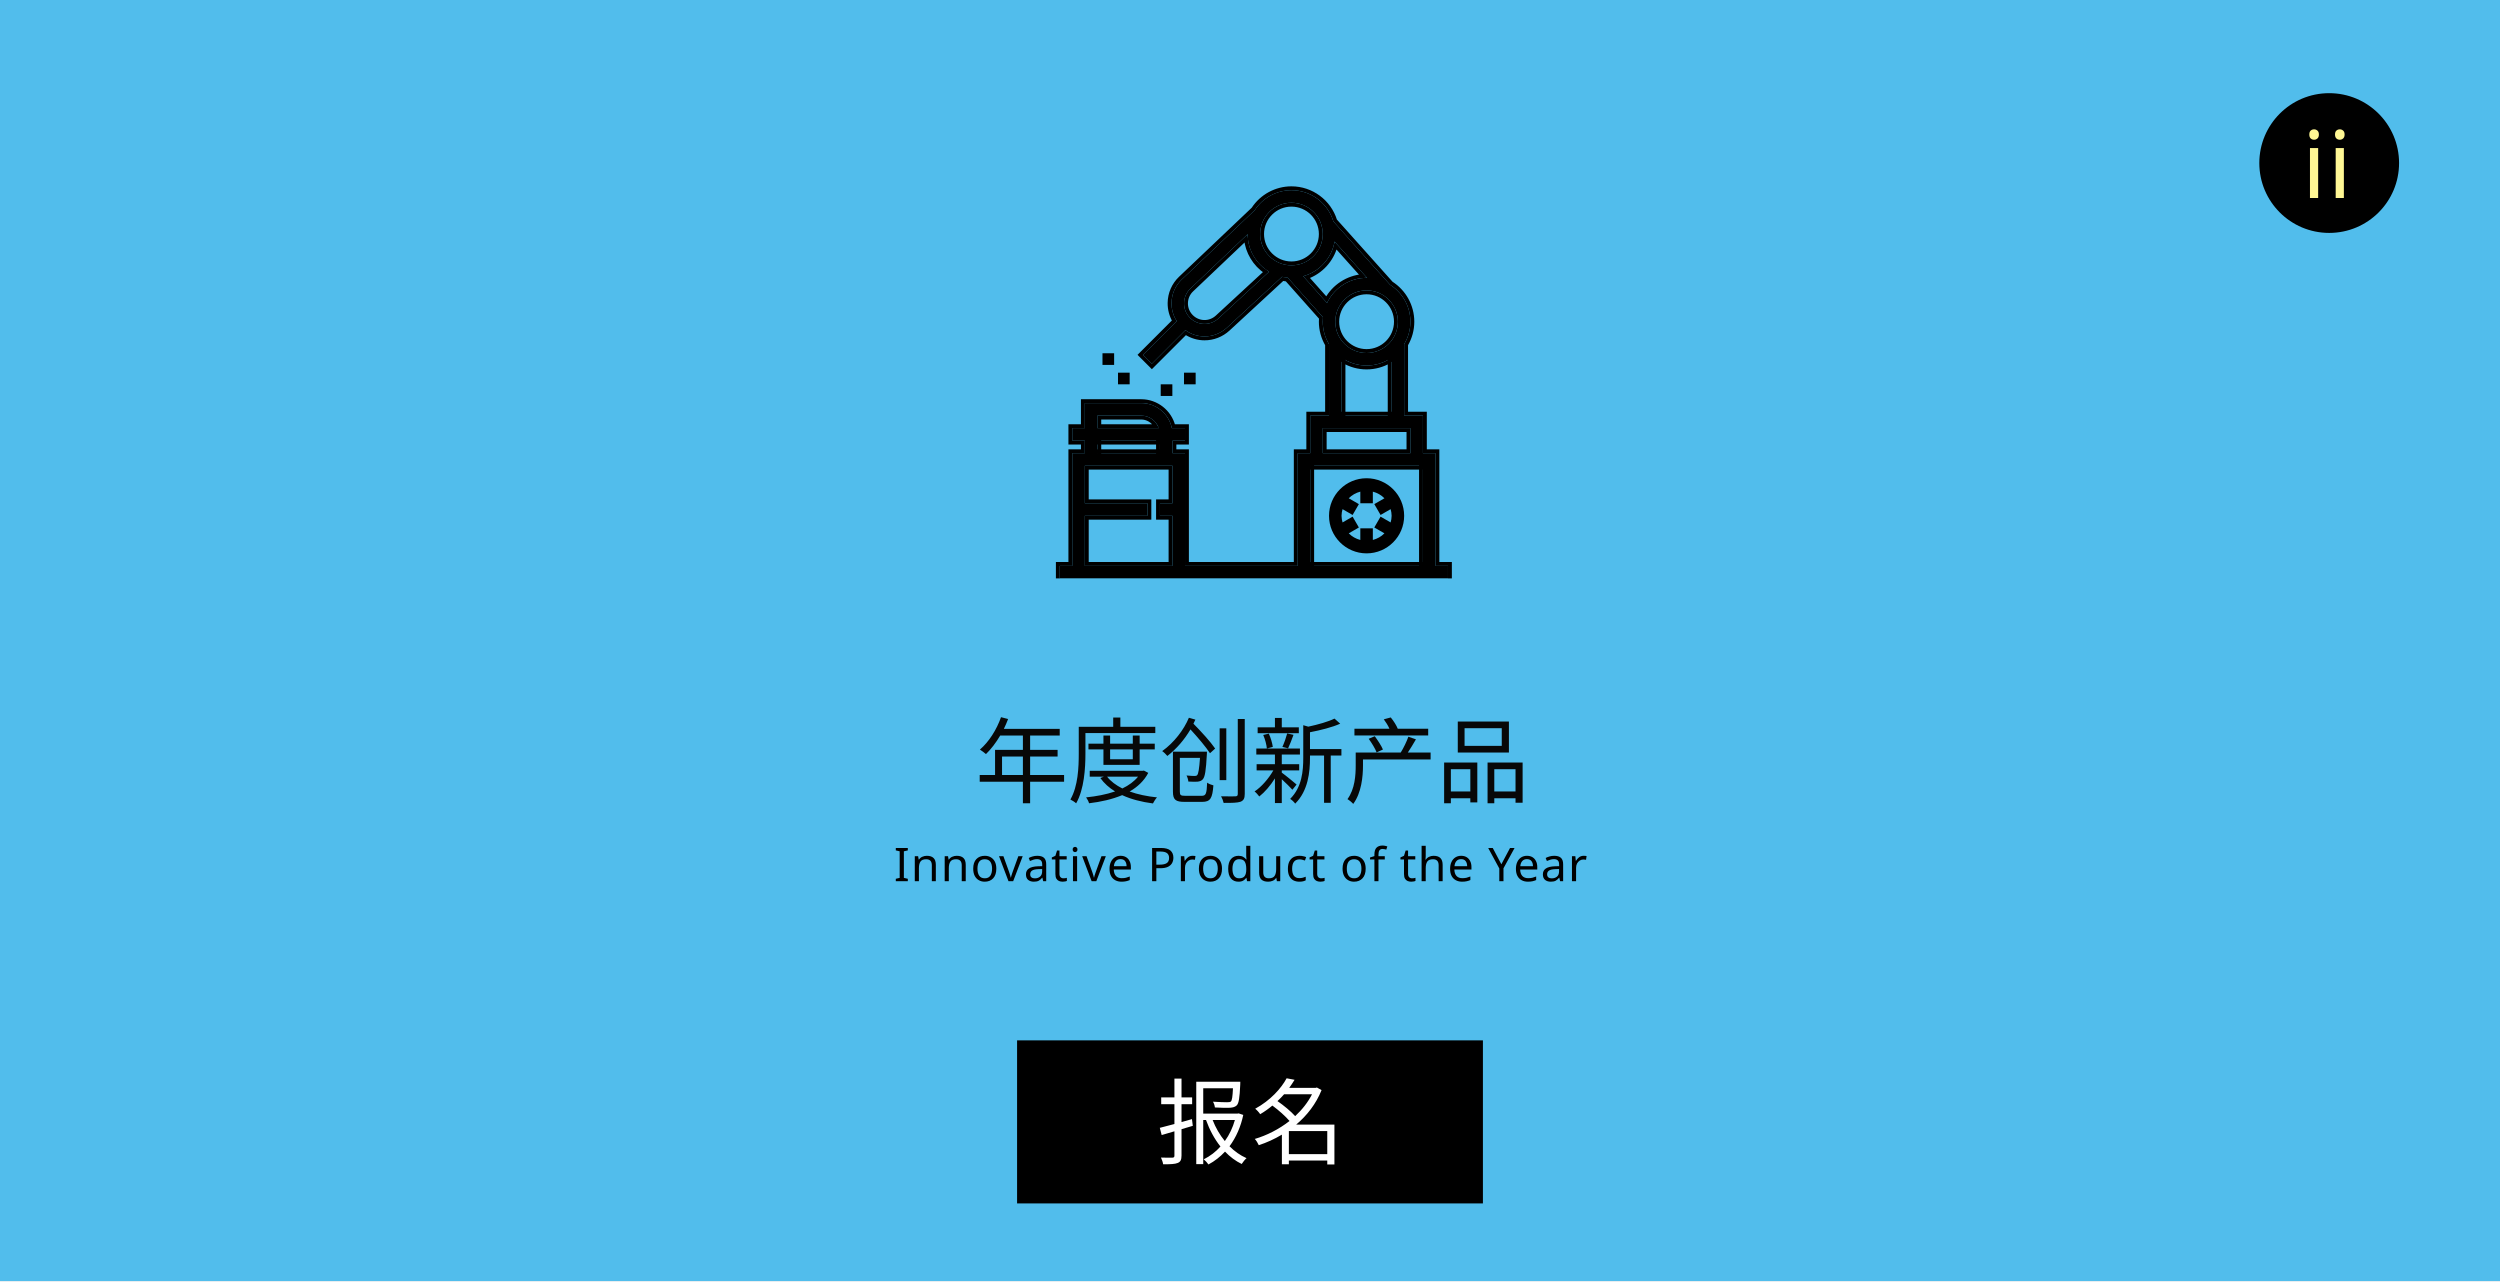
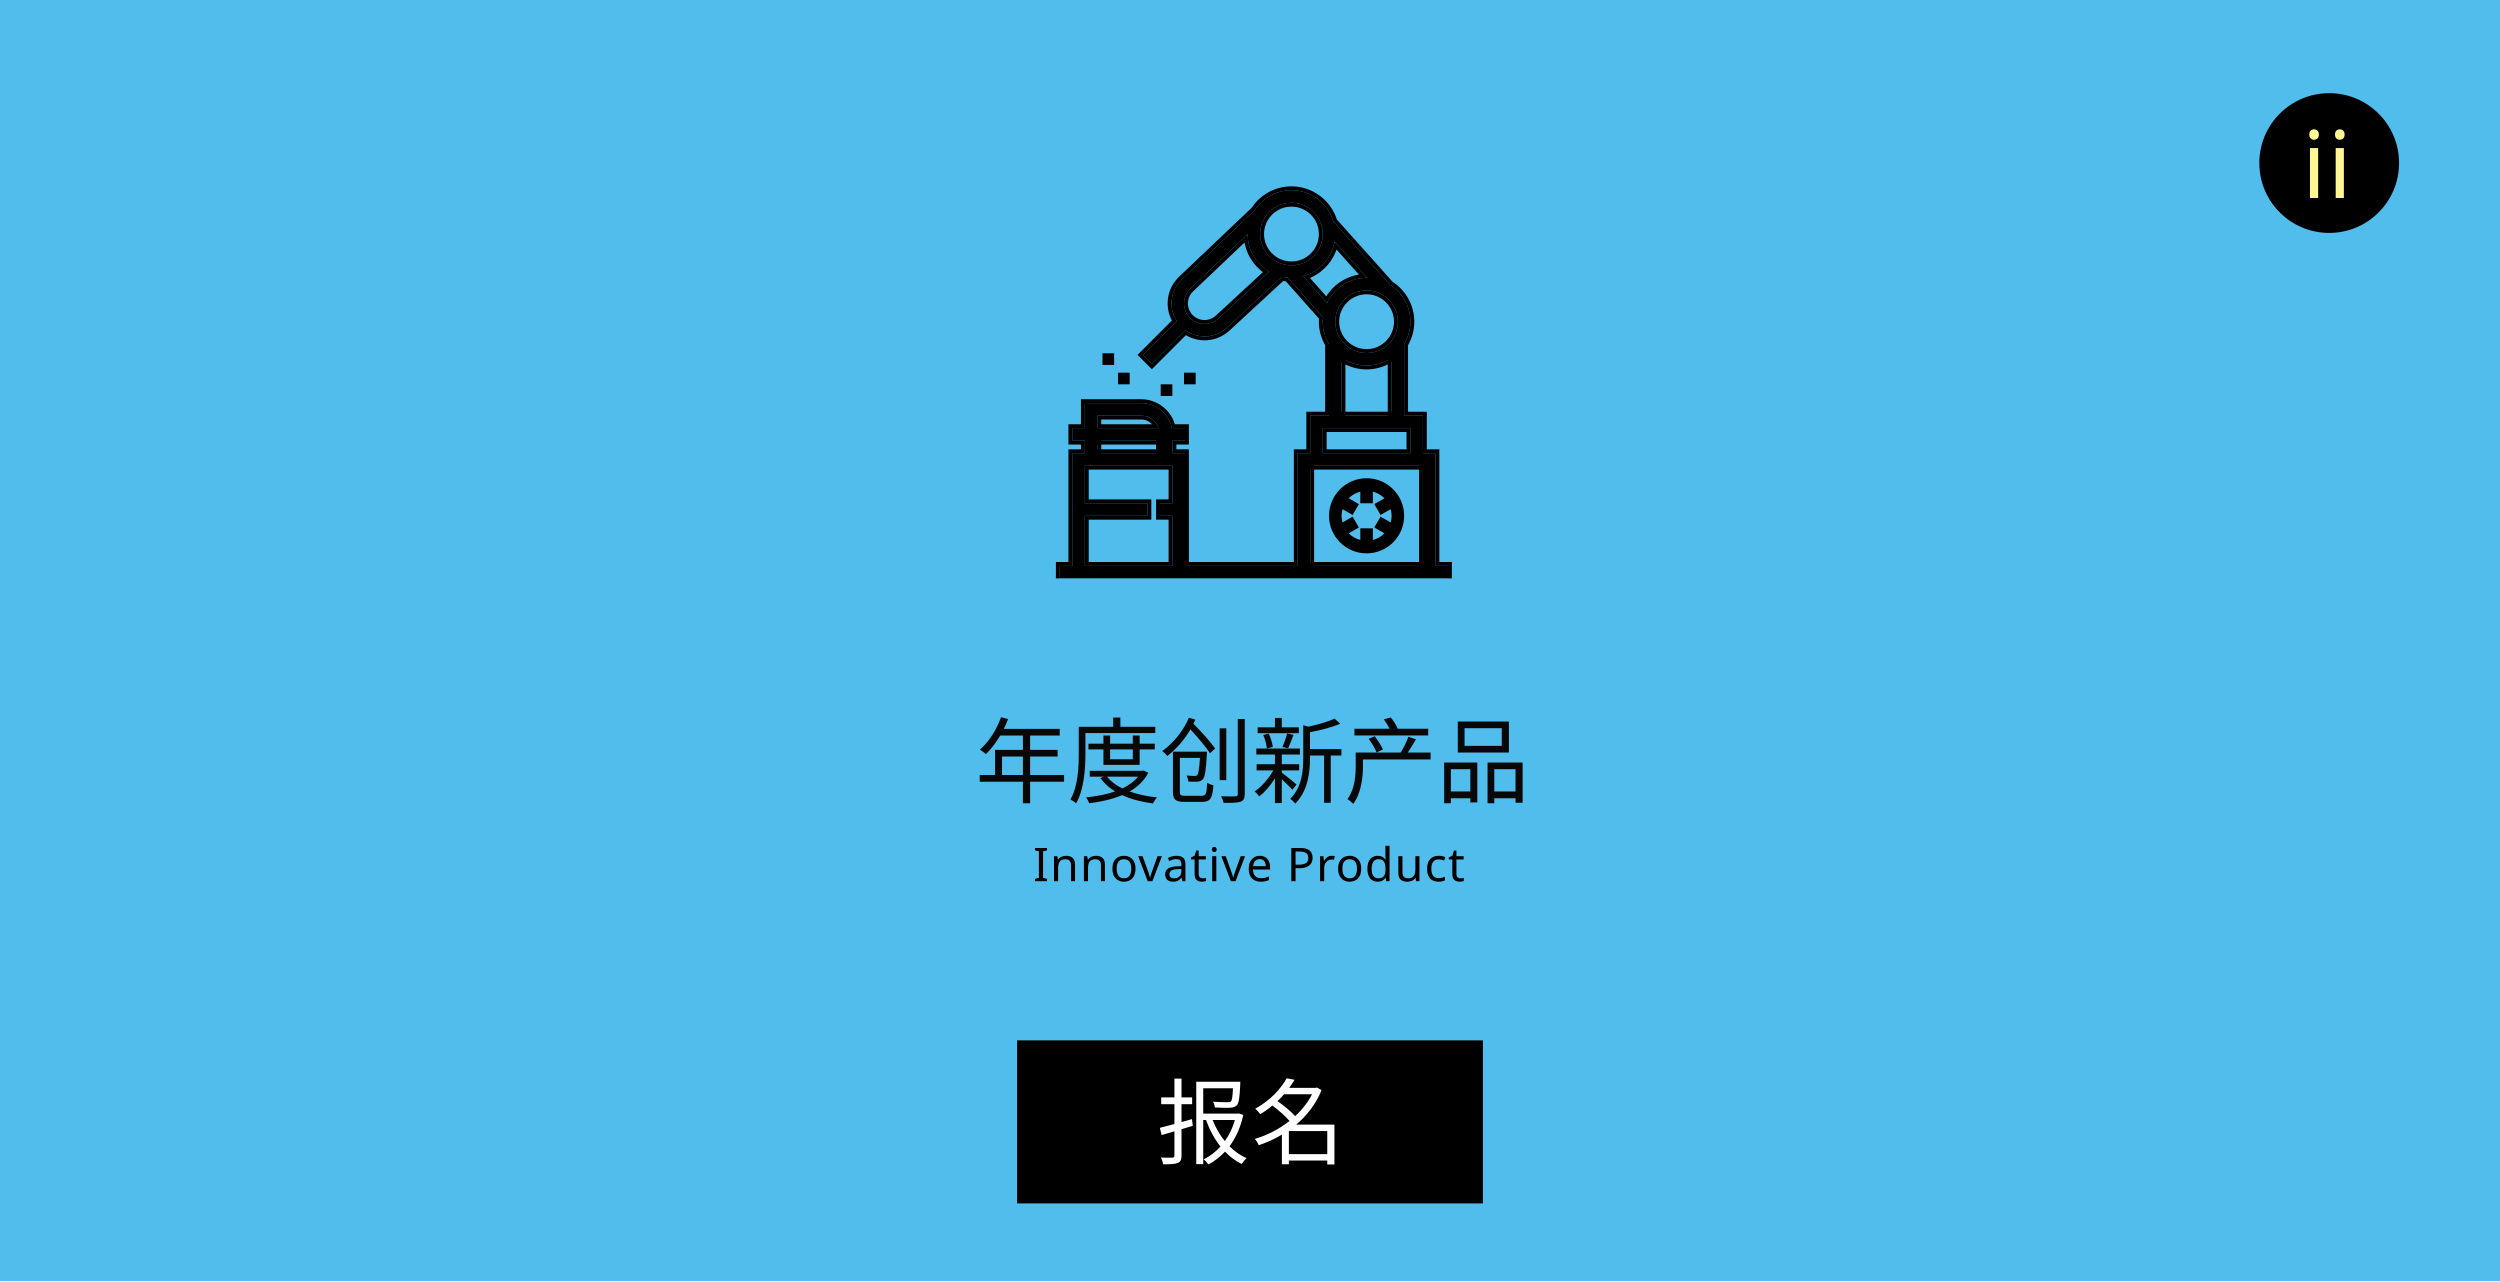
<svg xmlns="http://www.w3.org/2000/svg" xmlns:xlink="http://www.w3.org/1999/xlink" width="644px" height="330px" viewBox="0 0 644 330" version="1.1">
  <defs>
    <polygon id="path-1" points="0 107 132 107 132 0 0 0" />
    <path d="M81.516,103.774 L110.548,103.774 L110.548,77.968 L81.516,77.968 L81.516,103.774 Z M84.742,68.29 L86.355,68.29 L105.71,68.29 L107.323,68.29 L107.323,74.742 L84.742,74.742 L84.742,68.29 Z M89.581,50.123 C91.411,51.403 93.634,52.161 96.032,52.161 C98.431,52.161 100.653,51.403 102.484,50.123 L102.484,65.065 L89.581,65.065 L89.581,50.123 Z M79.71,29.155 C83.856,27.995 87.04,24.527 87.789,20.226 L96.165,29.587 C96.121,29.587 96.077,29.581 96.032,29.581 C91.534,29.581 87.652,32.232 85.839,36.05 L79.71,29.155 Z M57.868,40.034 C55.777,41.963 52.569,41.9 50.558,39.889 C49.544,38.874 48.994,37.524 49.013,36.09 C49.032,34.656 49.615,33.321 50.655,32.334 L65.39,18.334 C65.406,22.437 67.627,26.021 70.923,27.984 L57.868,40.034 Z M76.677,10.226 C81.124,10.226 84.742,13.844 84.742,18.29 C84.742,22.734 81.127,26.35 76.684,26.355 L76.666,26.355 C72.224,26.347 68.613,22.732 68.613,18.29 C68.613,13.844 72.231,10.226 76.677,10.226 L76.677,10.226 Z M104.097,40.871 C104.097,45.318 100.479,48.935 96.032,48.935 C91.585,48.935 87.968,45.318 87.968,40.871 C87.968,36.424 91.585,32.806 96.032,32.806 C100.479,32.806 104.097,36.424 104.097,40.871 L104.097,40.871 Z M23.452,103.774 L23.452,90.871 L39.581,90.871 L39.581,87.645 L23.452,87.645 L23.452,77.968 L46.032,77.968 L46.032,87.645 L42.806,87.645 L42.806,90.871 L46.032,90.871 L46.032,103.774 L23.452,103.774 Z M26.677,74.742 L42.806,74.742 L42.806,71.516 L26.677,71.516 L26.677,74.742 Z M26.677,65.065 L37.968,65.065 C40.068,65.065 41.842,66.418 42.51,68.29 L26.677,68.29 L26.677,65.065 Z M113.774,103.774 L113.774,74.742 L110.548,74.742 L110.548,65.065 L105.71,65.065 L105.71,46.656 C106.727,44.961 107.323,42.987 107.323,40.871 C107.323,36.866 105.219,33.35 102.068,31.345 L87.489,15.053 C86.094,10.402 81.777,7 76.677,7 C72.716,7 69.231,9.056 67.215,12.153 L48.432,29.995 C46.756,31.587 45.816,33.737 45.785,36.048 C45.765,37.732 46.24,39.339 47.126,40.723 L38.44,49.408 L40.721,51.689 L49.356,43.053 C50.831,44.113 52.552,44.669 54.287,44.668 C56.35,44.668 58.418,43.916 60.055,42.405 L74.242,29.308 C74.727,29.416 75.224,29.49 75.732,29.532 L84.8,39.732 C84.761,40.108 84.742,40.487 84.742,40.871 C84.742,42.987 85.339,44.961 86.355,46.656 L86.355,65.065 L81.516,65.065 L81.516,74.742 L78.29,74.742 L78.29,103.774 L49.258,103.774 L49.258,74.742 L46.032,74.742 L46.032,71.516 L49.258,71.516 L49.258,68.29 L45.869,68.29 C45.119,64.615 41.863,61.839 37.968,61.839 L23.452,61.839 L23.452,68.29 L20.226,68.29 L20.226,71.516 L23.452,71.516 L23.452,74.742 L20.226,74.742 L20.226,103.774 L17,103.774 L17,107 L20.226,107 L49.258,107 L78.29,107 L113.774,107 L117,107 L117,103.774 L113.774,103.774 Z" id="path-3" />
  </defs>
  <g id="Page-1" stroke="none" stroke-width="1" fill="none" fill-rule="evenodd">
    <g id="H5-1" transform="translate(-55, -3374)">
-       <g id="Group-15" transform="translate(55, 3374)">
+       <g id="Group-7" transform="translate(55, 3374)">
        <rect id="Rectangle-5" fill="#51BDEC" x="0" y="0" width="644" height="330" />
        <rect id="Rectangle-9" fill="#000000" x="262" y="268" width="120" height="42" />
        <text id="报名" font-family="PingFangSC-Regular, PingFang SC" font-size="24" font-weight="normal" letter-spacing="0.435" fill="#FFFFFF">
          <tspan x="298" y="298">报名</tspan>
        </text>
-         <text id="Innovative-Product-o" font-family="PingFangSC-Semibold, PingFang SC" font-size="12" font-weight="500" letter-spacing="0.29" fill="#000000">
-           <tspan x="230.272" y="227">Innovative Product of the Year</tspan>
+         <text id="Innovative-Product" font-family="PingFangSC-Semibold, PingFang SC" font-size="12" font-weight="500" letter-spacing="0.29" fill="#000000">
+           <tspan x="266.134" y="227">Innovative Product</tspan>
        </text>
        <text id="年度创新产品" font-family="PingFangSC-Semibold, PingFang SC" font-size="24" font-weight="500" letter-spacing="-0.24" fill="#080808">
          <tspan x="251.22" y="205">年度创新产品</tspan>
        </text>
        <g id="Page-1" transform="translate(256, 42)">
          <polygon id="Fill-1" fill="#000000" points="32 57 35 57 35 54 32 54" />
          <polygon id="Fill-2" fill="#000000" points="28 52 31 52 31 49 28 49" />
          <polygon id="Fill-3" fill="#000000" points="43 60 46 60 46 57 43 57" />
          <polygon id="Fill-4" fill="#000000" points="49 57 52 57 52 54 49 54" />
          <g id="Group-9">
            <path d="M97.645,97.094 C98.792,96.795 99.823,96.208 100.629,95.387 L98.019,93.879 L99.632,91.086 L102.224,92.582 C102.376,92.034 102.484,91.468 102.484,90.871 C102.484,90.274 102.376,89.708 102.226,89.158 L99.634,90.655 L98.021,87.861 L100.629,86.355 C99.823,85.534 98.792,84.947 97.645,84.648 L97.645,87.645 L94.419,87.645 L94.419,84.648 C93.271,84.947 92.242,85.534 91.435,86.355 L94.045,87.863 L92.432,90.656 L89.84,89.16 C89.689,89.708 89.581,90.274 89.581,90.871 C89.581,91.468 89.689,92.034 89.839,92.584 L92.431,91.087 L94.044,93.881 L91.435,95.387 C92.242,96.208 93.273,96.795 94.419,97.094 L94.419,94.097 L97.645,94.097 L97.645,97.094 Z M96.032,81.194 C101.369,81.194 105.71,85.534 105.71,90.871 C105.71,96.208 101.369,100.548 96.032,100.548 C90.695,100.548 86.355,96.208 86.355,90.871 C86.355,85.534 90.695,81.194 96.032,81.194 Z" id="Fill-5" fill="#000000" />
            <mask id="mask-2" fill="white">
              <use xlink:href="#path-1" />
            </mask>
            <g id="Clip-8" />
            <g id="Fill-7" mask="url(#mask-2)">
              <use fill="#000000" fill-rule="evenodd" xlink:href="#path-3" />
              <path stroke="#000000" stroke-width="1" d="M82.016,78.468 L82.016,77.968 L81.516,78.468 L82.016,78.468 Z M110.048,78.468 L110.548,78.468 L110.048,77.968 L110.048,78.468 Z M110.048,103.274 L110.048,103.774 L110.548,103.274 L110.048,103.274 Z M82.016,103.274 L81.516,103.274 L82.016,103.774 L82.016,103.274 Z M82.016,103.274 L82.016,78.468 L110.048,78.468 L110.048,103.274 L82.016,103.274 Z M85.242,68.79 L85.242,74.242 L106.823,74.242 L106.823,68.79 L85.242,68.79 Z M101.984,51.038 C102.252,50.88 102.514,50.712 102.77,50.532 L101.984,50.123 L101.984,51.038 Z M101.984,64.565 L101.984,65.065 L102.484,64.565 L101.984,64.565 Z M90.081,64.565 L89.581,64.565 L90.081,65.065 L90.081,64.565 Z M90.081,51.038 L90.081,50.123 L89.294,50.532 C89.55,50.712 89.813,50.88 90.081,51.038 Z M90.081,51.038 C91.872,52.092 93.912,52.661 96.032,52.661 C98.153,52.661 100.193,52.092 101.984,51.038 L101.984,64.565 L90.081,64.565 L90.081,51.038 Z M80.596,29.399 L85.728,35.172 C87.631,31.736 91.126,29.441 95.075,29.119 L88.068,21.288 C87.076,25.052 84.263,28.102 80.596,29.399 Z M70.105,28.058 C67.199,26.1 65.292,22.956 64.947,19.445 L50.999,32.697 C50.057,33.59 49.53,34.797 49.513,36.097 C49.495,37.395 49.992,38.615 50.912,39.535 C52.733,41.356 55.635,41.414 57.529,39.666 L57.529,39.666 L70.105,28.058 Z M76.677,10.726 C72.507,10.726 69.113,14.12 69.113,18.29 C69.113,22.456 72.5,25.847 76.666,25.855 L76.683,25.855 C80.851,25.85 84.242,22.457 84.242,18.29 C84.242,14.12 80.848,10.726 76.677,10.726 Z M103.597,40.871 C103.597,36.7 100.203,33.306 96.032,33.306 C91.862,33.306 88.468,36.7 88.468,40.871 C88.468,45.042 91.862,48.435 96.032,48.435 C100.203,48.435 103.597,45.042 103.597,40.871 Z M23.952,103.274 L45.532,103.274 L45.532,91.371 L42.306,91.371 L42.306,87.145 L45.532,87.145 L45.532,78.468 L23.952,78.468 L23.952,87.145 L40.081,87.145 L40.081,91.371 L23.952,91.371 L23.952,103.274 Z M27.177,72.016 L27.177,71.516 L26.677,72.016 L27.177,72.016 Z M42.306,72.016 L42.806,72.016 L42.306,71.516 L42.306,72.016 Z M42.306,74.242 L42.306,74.742 L42.806,74.242 L42.306,74.242 Z M27.177,74.242 L26.677,74.242 L27.177,74.742 L27.177,74.242 Z M27.177,74.242 L27.177,72.016 L42.306,72.016 L42.306,74.242 L27.177,74.242 Z M27.177,65.565 L27.177,67.79 L41.736,67.79 C40.983,66.441 39.558,65.565 37.968,65.565 L27.177,65.565 Z M114.274,103.274 L117.5,103.274 L117.5,107.5 L16.5,107.5 L16.5,103.274 L19.726,103.274 L19.726,74.242 L22.952,74.242 L22.952,72.016 L19.726,72.016 L19.726,67.79 L22.952,67.79 L22.952,61.339 L37.968,61.339 C41.913,61.339 45.313,64.04 46.268,67.79 L49.758,67.79 L49.758,72.016 L46.532,72.016 L46.532,74.242 L49.758,74.242 L49.758,103.274 L77.79,103.274 L77.79,74.242 L81.016,74.242 L81.016,64.565 L85.855,64.565 L85.855,46.793 C84.805,44.996 84.242,42.971 84.242,40.871 C84.242,40.545 84.255,40.223 84.282,39.902 L75.49,30.012 C75.117,29.975 74.751,29.921 74.392,29.85 L60.394,42.772 C58.705,44.332 56.532,45.168 54.288,45.168 C52.576,45.169 50.889,44.66 49.417,43.7 L40.721,52.396 L37.733,49.408 L46.494,40.647 C45.684,39.248 45.265,37.67 45.286,36.042 C45.318,33.596 46.314,31.318 48.088,29.633 L66.828,11.831 C68.999,8.532 72.669,6.5 76.677,6.5 C81.874,6.5 86.417,9.912 87.935,14.802 L102.395,30.961 C105.748,33.121 107.823,36.822 107.823,40.871 C107.823,42.973 107.259,44.998 106.21,46.793 L106.21,64.565 L111.048,64.565 L111.048,74.242 L114.274,74.242 L114.274,103.274 Z" />
            </g>
          </g>
        </g>
        <circle id="Oval-3" fill="#000000" cx="600" cy="42" r="18" />
        <text id="ii" font-family="PingFangSC-Semibold, PingFang SC" font-size="24" font-weight="500" letter-spacing="0.435" fill="#FFF794">
          <tspan x="593" y="51">ii</tspan>
        </text>
      </g>
    </g>
  </g>
</svg>
